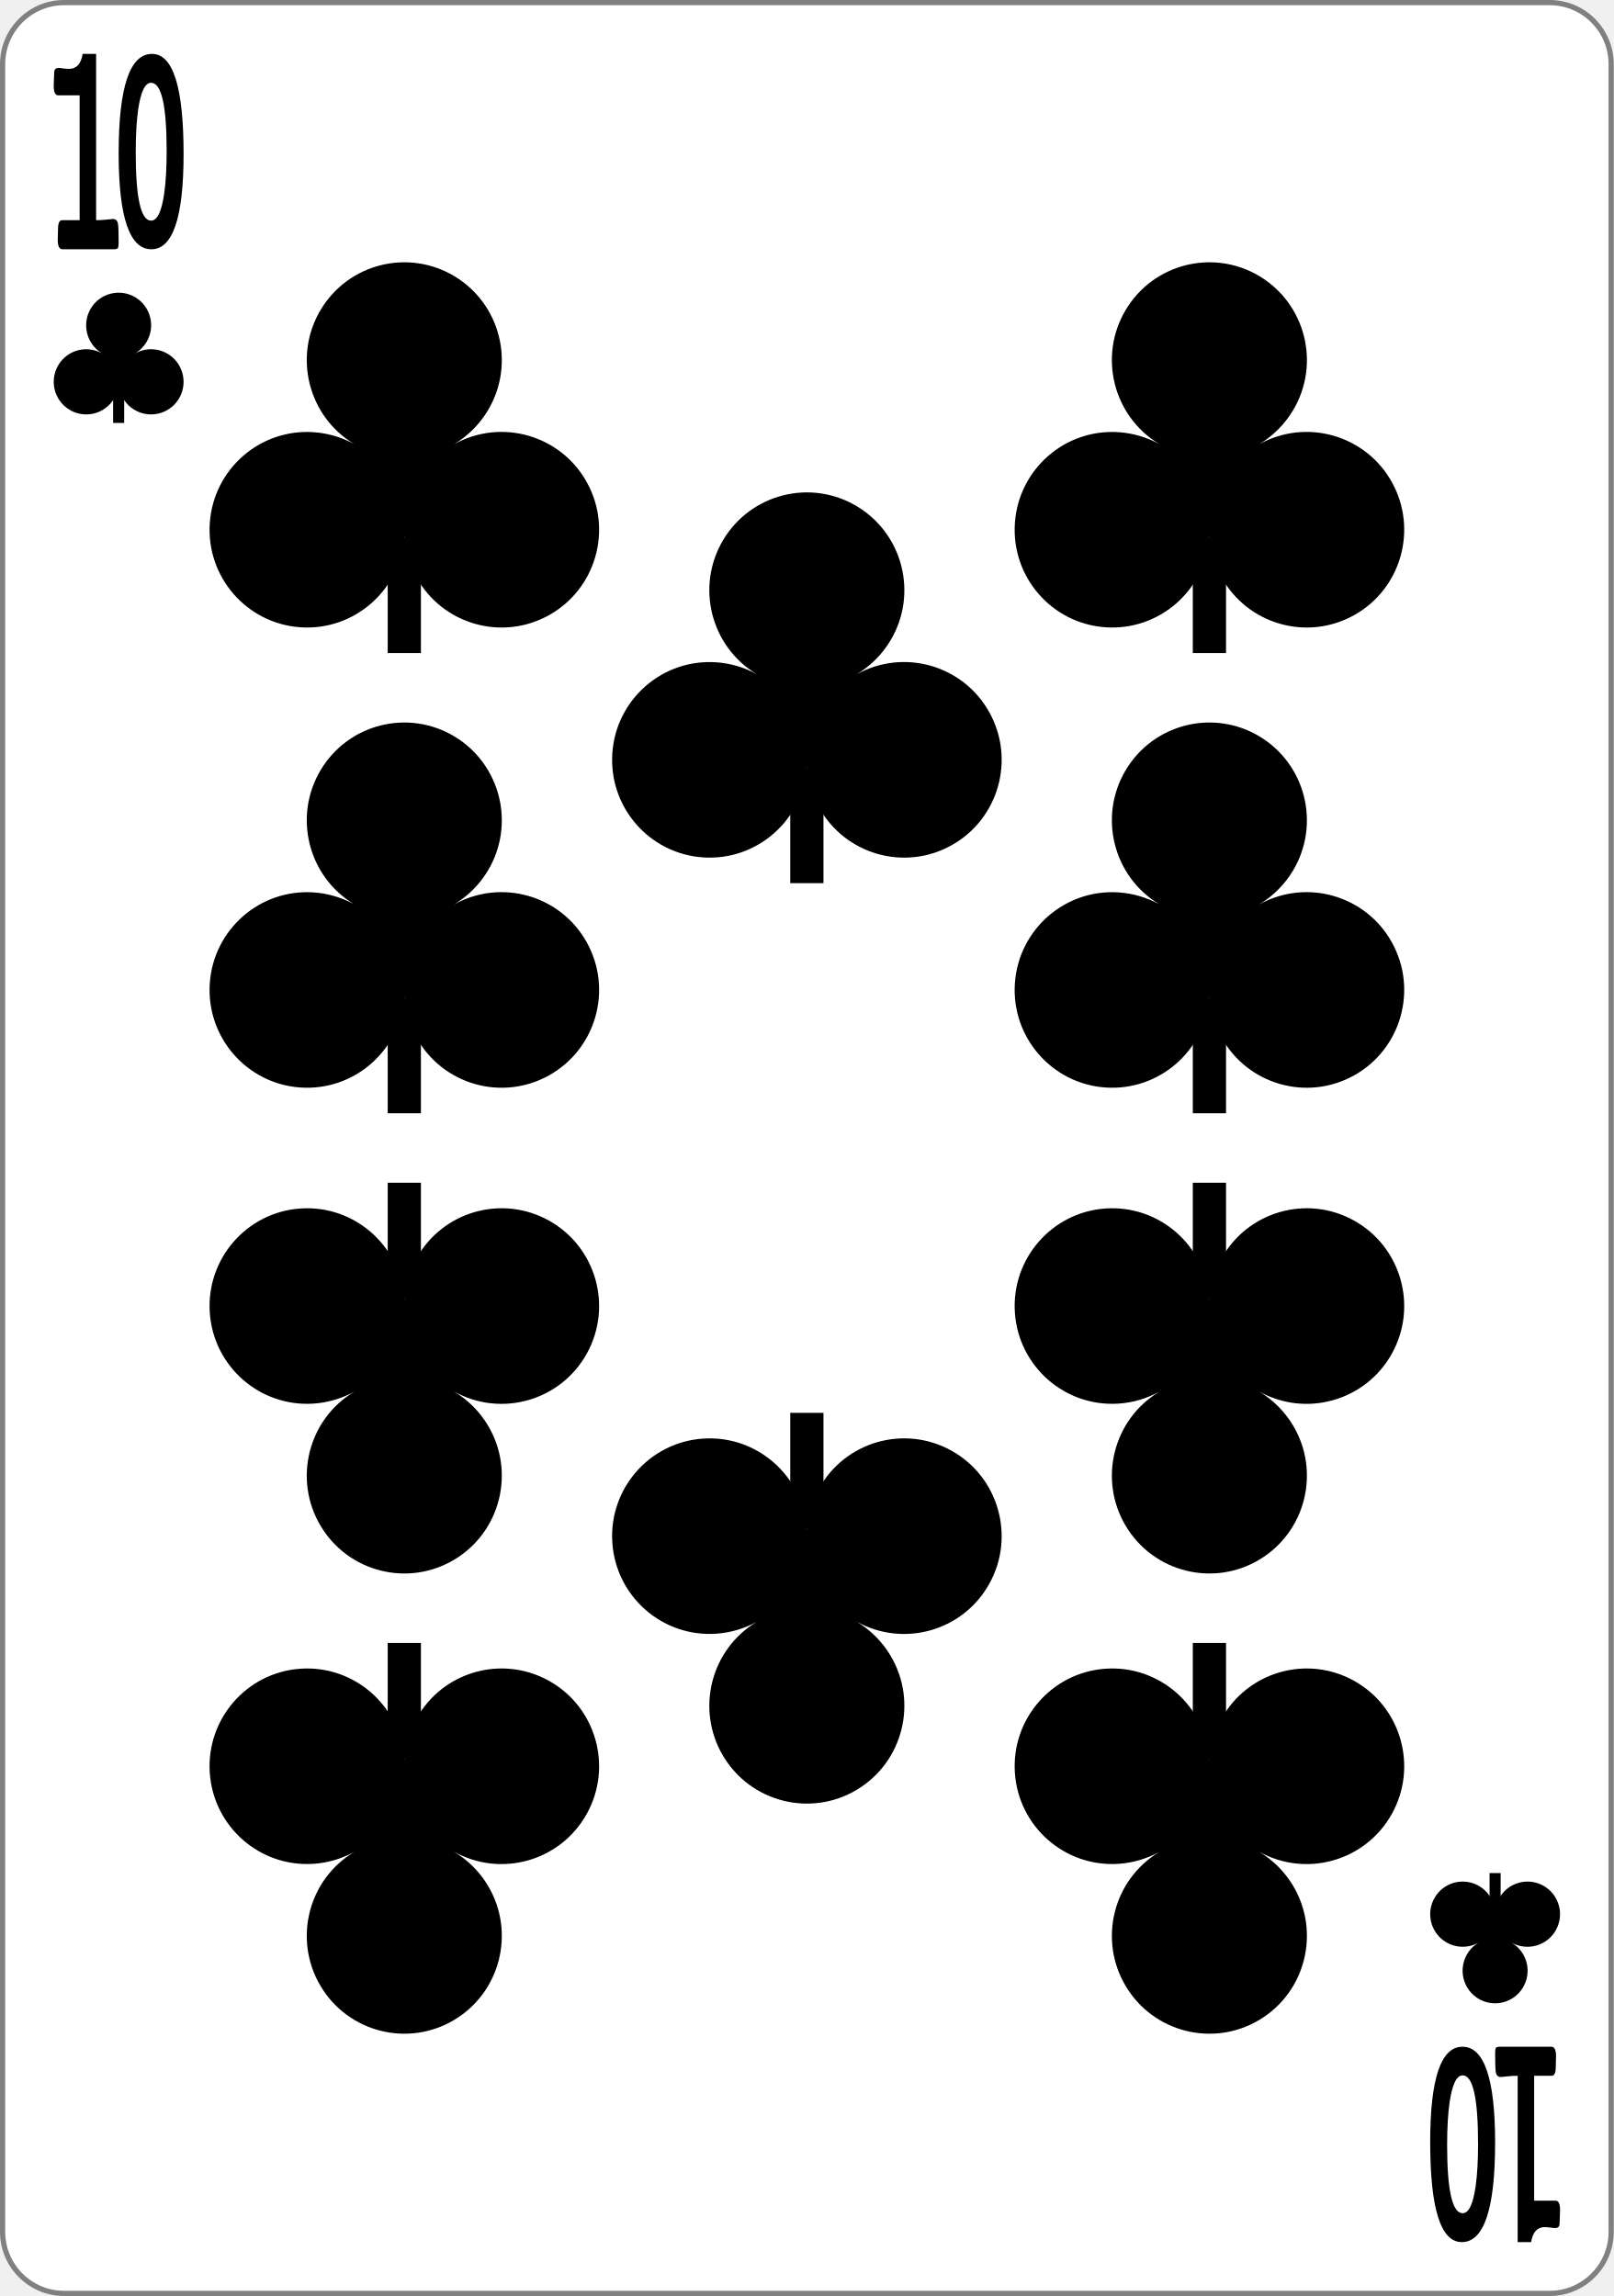
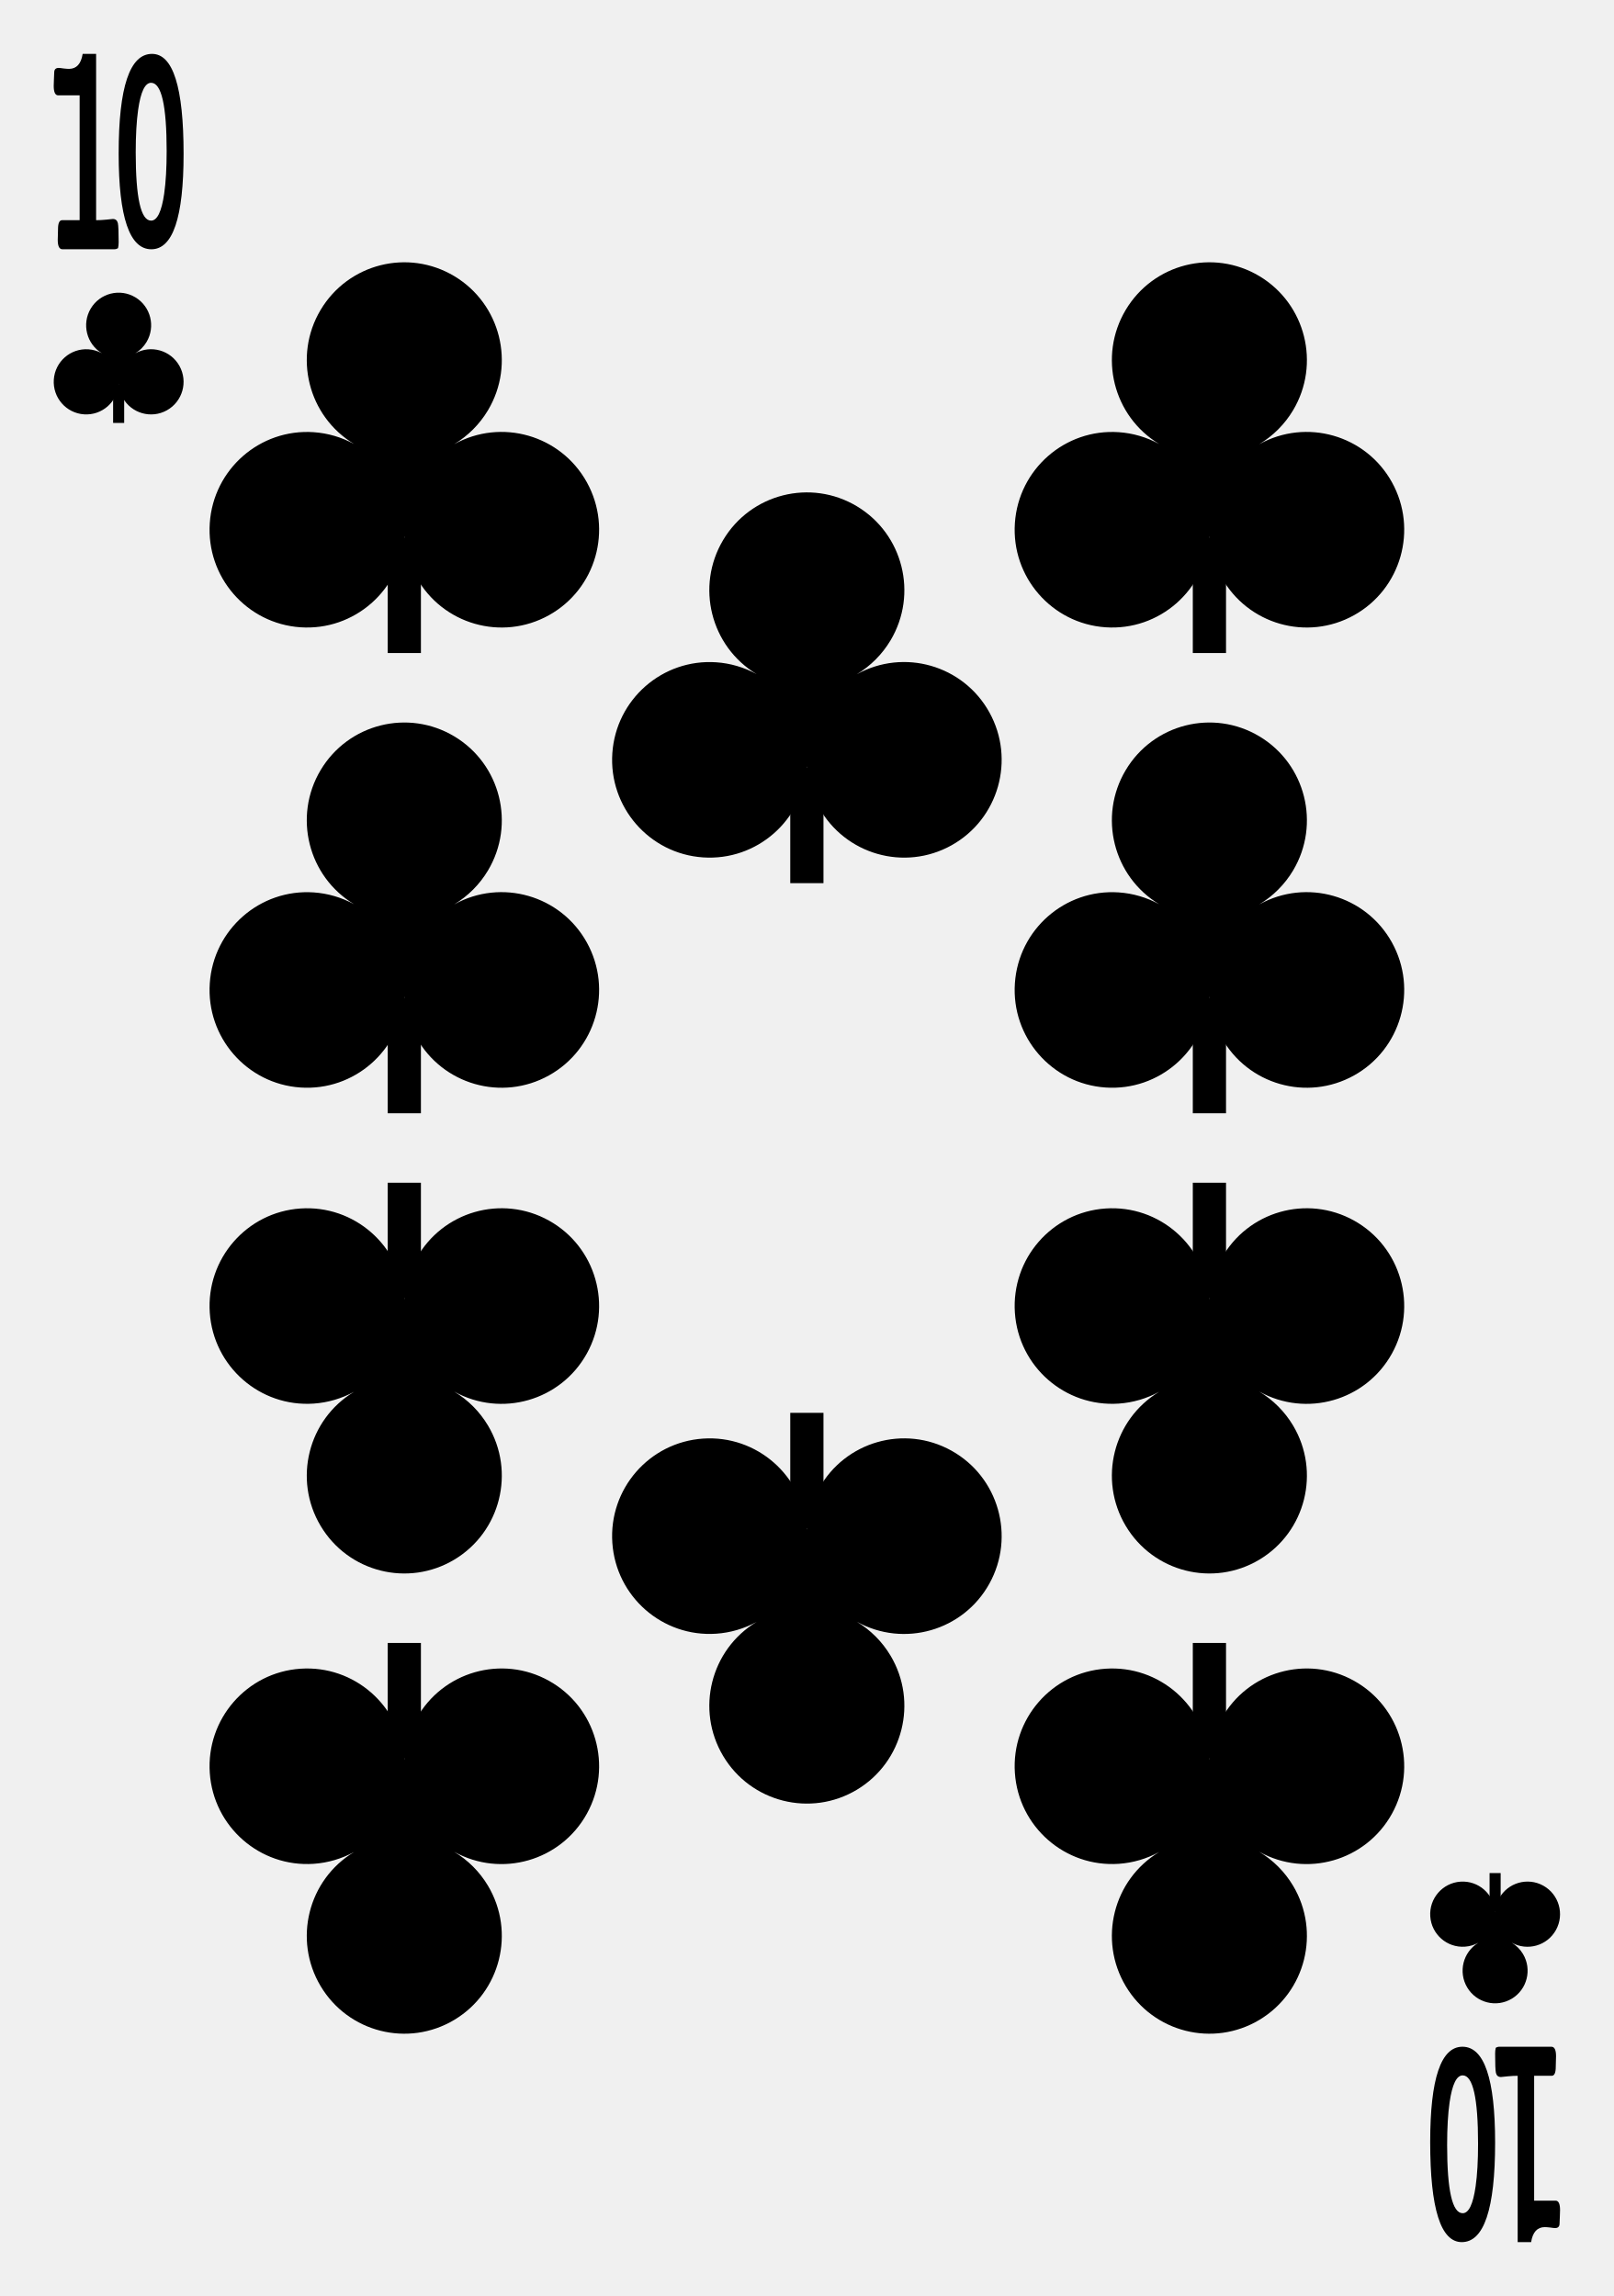
<svg xmlns="http://www.w3.org/2000/svg" width="234" height="333" id="svg2" version="1.1">
  <defs id="defs4" />
  <g id="layer1" transform="translate(0,-719.3622)">
    <g id="g987">
-       <rect rx="8.919" ry="8.946" y="719.74" x="0.378" height="332.244" width="233.244" id="rect4266" style="fill:#ffffff;fill-opacity:1;stroke:#808080;stroke-width:0.756;stroke-linecap:butt;stroke-linejoin:miter;stroke-miterlimit:4;stroke-dasharray:none;stroke-opacity:1" />
      <g transform="matrix(0.07348588,0,0,0.07370838,-248.0173,933.6006)" id="g4233" style="fill:none;stroke:#000000;stroke-width:3.181;stroke-opacity:1" />
      <g clip-path="none" style="fill:none;stroke:#000000;stroke-width:3.181;stroke-opacity:1" id="g4211" transform="matrix(0.07348588,0,0,0.07370838,-248.0173,933.6006)" />
      <g transform="matrix(0.07348588,0,0,0.07370838,-248.0173,933.6006)" id="g4227" style="fill:none;stroke:#000000;stroke-width:3.181;stroke-opacity:1" />
      <g style="stroke-width:3.181" transform="matrix(0.05648742,0,0,0.05667266,-79.73073,833.6596)" id="g5492-7">
        <rect style="fill:#000000;fill-opacity:1;stroke:none;stroke-width:3.181" id="rect4124-6" width="85.256" height="295.685" x="2406.706" y="536.549" />
        <path id="path3979-1-6-1" d="m 2917.856,395.129 c 67.135,120.805 23.601,273.145 -97.235,340.262 -120.836,67.117 -273.216,23.595 -340.35,-97.21 -17.88,-32.173 -28.44,-67.893 -30.889,-104.572 -9.342,137.921 -128.747,242.091 -266.662,232.714 -137.914,-9.378 -242.111,-128.752 -232.731,-266.631 9.38,-137.878 128.786,-242.049 266.7,-232.671 36.206,2.462 71.443,12.765 103.725,30.222 -118.192,-70.886 -156.875,-224.529 -85.945,-343.146 70.93,-118.617 224.613,-157.29 343.261,-86.378 118.647,70.912 157.33,224.555 86.4,343.171 -21.341,35.69 -51.243,65.5 -86.812,86.883 121.024,-66.97 273.404,-23.448 340.538,97.356 z" style="fill:#000000;fill-opacity:1;stroke:none;stroke-width:3.181" />
      </g>
      <g id="text3216-7" style="font-style:normal;font-variant:normal;font-weight:bold;font-stretch:normal;font-size:3.772px;line-height:0%;font-family:'Levenim MT';-inkscape-font-specification:'Sans Bold';letter-spacing:0px;word-spacing:0px;fill:#000000;fill-opacity:1;stroke:none;stroke-width:1" transform="scale(0.7218475,1.385334)" aria-label="1">
        <path id="path923" style="font-size:28.97px;line-height:1.25;stroke-width:1" d="m 23.835,544.63 q 0,0.354 -0.127,0.622 -0.339,0.113 -0.736,0.113 H 12.533 q -0.934,0 -0.934,-0.99 0,-0.17 0.028,-0.538 0.028,-0.382 0.028,-0.58 0,-0.934 0.82,-0.934 h 3.522 v -13.071 h -4.3 q -0.905,0 -0.905,-0.99 0,-0.212 0.042,-0.679 0.057,-0.481 0.057,-0.721 0,-0.481 0.905,-0.481 0.255,0 0.962,0.057 0.707,0.042 1.103,0.042 2.263,0 2.744,-1.57 h 2.702 v 17.413 q 0.948,0 2.037,-0.057 1.103,-0.071 1.316,-0.071 0.82,0 1.018,0.439 0.156,0.382 0.156,1.995 z" />
      </g>
      <g id="text3990-14" style="font-style:normal;font-variant:normal;font-weight:bold;font-stretch:normal;font-size:3.772px;line-height:0%;font-family:'Levenim MT';-inkscape-font-specification:'Sans Bold';letter-spacing:0px;word-spacing:0px;fill:#000000;fill-opacity:1;stroke:none;stroke-width:1" transform="scale(0.6991884,1.43023)" aria-label="0">
        <path id="path920" style="font-size:27.659px;line-height:1.25;stroke-width:1" d="m 38.073,518.577 q 0,9.67 -6.685,9.67 -6.78,0 -6.78,-9.724 0,-10.089 6.915,-10.089 6.55,0 6.55,10.143 z m -3.511,-0.284 q 0,-6.928 -3.228,-6.928 -1.891,0 -2.688,2.742 -0.5,1.729 -0.5,4.308 0,6.928 3.187,6.928 1.904,0 2.715,-2.728 0.513,-1.756 0.513,-4.322 z" />
      </g>
      <g transform="matrix(0.01882914,0,0,0.01889089,-28.91457,764.9804)" id="g5492-7-8" style="stroke-width:3.181">
        <rect style="fill:#000000;fill-opacity:1;stroke:none;stroke-width:3.181" id="rect4124-6-9" width="85.256" height="295.685" x="2406.706" y="536.549" />
        <path id="path3979-1-6-1-2" d="m 2917.856,395.129 c 67.135,120.805 23.601,273.145 -97.235,340.262 -120.836,67.117 -273.216,23.595 -340.35,-97.21 -17.88,-32.173 -28.44,-67.893 -30.889,-104.572 -9.342,137.921 -128.747,242.091 -266.662,232.714 -137.914,-9.378 -242.111,-128.752 -232.731,-266.631 9.38,-137.878 128.786,-242.049 266.7,-232.671 36.206,2.462 71.443,12.765 103.725,30.222 -118.192,-70.886 -156.875,-224.529 -85.945,-343.146 70.93,-118.617 224.613,-157.29 343.261,-86.378 118.647,70.912 157.33,224.555 86.4,343.171 -21.341,35.69 -51.243,65.5 -86.812,86.883 121.024,-66.97 273.404,-23.448 340.538,97.356 z" style="fill:#000000;fill-opacity:1;stroke:none;stroke-width:3.181" />
      </g>
      <g id="text3216-7-2" style="font-style:normal;font-variant:normal;font-weight:bold;font-stretch:normal;font-size:3.772px;line-height:0%;font-family:'Levenim MT';-inkscape-font-specification:'Sans Bold';letter-spacing:0px;word-spacing:0px;fill:#000000;fill-opacity:1;stroke:none;stroke-width:1" transform="scale(-0.7218475,-1.385334)" aria-label="1">
        <path id="path936" style="font-size:28.97px;line-height:1.25;stroke-width:1" d="m -300.333,-734.284 q 0,0.354 -0.127,0.622 -0.34,0.113 -0.736,0.113 h -10.44 q -0.934,0 -0.934,-0.99 0,-0.17 0.028,-0.538 0.028,-0.382 0.028,-0.58 0,-0.934 0.82,-0.934 h 3.522 v -13.071 h -4.3 q -0.905,0 -0.905,-0.99 0,-0.212 0.042,-0.679 0.057,-0.481 0.057,-0.721 0,-0.481 0.905,-0.481 0.255,0 0.962,0.057 0.707,0.042 1.103,0.042 2.263,0 2.744,-1.57 h 2.702 v 17.413 q 0.948,0 2.037,-0.057 1.103,-0.071 1.316,-0.071 0.82,0 1.018,0.439 0.156,0.382 0.156,1.995 z" />
      </g>
      <g id="text3990-14-6" style="font-style:normal;font-variant:normal;font-weight:bold;font-stretch:normal;font-size:3.772px;line-height:0%;font-family:'Levenim MT';-inkscape-font-specification:'Sans Bold';letter-spacing:0px;word-spacing:0px;fill:#000000;fill-opacity:1;stroke:none;stroke-width:1" transform="scale(-0.6991884,-1.43023)" aria-label="0">
        <path id="path933" style="font-size:27.659px;line-height:1.25;stroke-width:1" d="m -296.601,-720.192 q 0,9.67 -6.685,9.67 -6.78,0 -6.78,-9.724 0,-10.089 6.915,-10.089 6.55,0 6.55,10.143 z m -3.511,-0.284 q 0,-6.928 -3.228,-6.928 -1.891,0 -2.688,2.742 -0.5,1.729 -0.5,4.308 0,6.928 3.187,6.928 1.904,0 2.715,-2.728 0.513,-1.756 0.513,-4.322 z" />
      </g>
      <g transform="matrix(0.01882914,0,0,-0.01889089,170.6743,1006.744)" id="g5492-7-8-8" style="stroke-width:3.181">
        <rect style="fill:#000000;fill-opacity:1;stroke:none;stroke-width:3.181" id="rect4124-6-9-8" width="85.256" height="295.685" x="2406.706" y="536.549" />
        <path id="path3979-1-6-1-2-2" d="m 2917.856,395.129 c 67.135,120.805 23.601,273.145 -97.235,340.262 -120.836,67.117 -273.216,23.595 -340.35,-97.21 -17.88,-32.173 -28.44,-67.893 -30.889,-104.572 -9.342,137.921 -128.747,242.091 -266.662,232.714 -137.914,-9.378 -242.111,-128.752 -232.731,-266.631 9.38,-137.878 128.786,-242.049 266.7,-232.671 36.206,2.462 71.443,12.765 103.725,30.222 -118.192,-70.886 -156.875,-224.529 -85.945,-343.146 70.93,-118.617 224.613,-157.29 343.261,-86.378 118.647,70.912 157.33,224.555 86.4,343.171 -21.341,35.69 -51.243,65.5 -86.812,86.883 121.024,-66.97 273.404,-23.448 340.538,97.356 z" style="fill:#000000;fill-opacity:1;stroke:none;stroke-width:3.181" />
      </g>
      <g style="stroke-width:3.181" transform="matrix(0.05648742,0,0,-0.05667266,-79.73073,1004.813)" id="g5492-7-4">
        <rect style="fill:#000000;fill-opacity:1;stroke:none;stroke-width:3.181" id="rect4124-6-5" width="85.256" height="295.685" x="2406.706" y="536.549" />
        <path id="path3979-1-6-1-5" d="m 2917.856,395.129 c 67.135,120.805 23.601,273.145 -97.235,340.262 -120.836,67.117 -273.216,23.595 -340.35,-97.21 -17.88,-32.173 -28.44,-67.893 -30.889,-104.572 -9.342,137.921 -128.747,242.091 -266.662,232.714 -137.914,-9.378 -242.111,-128.752 -232.731,-266.631 9.38,-137.878 128.786,-242.049 266.7,-232.671 36.206,2.462 71.443,12.765 103.725,30.222 -118.192,-70.886 -156.875,-224.529 -85.945,-343.146 70.93,-118.617 224.613,-157.29 343.261,-86.378 118.647,70.912 157.33,224.555 86.4,343.171 -21.341,35.69 -51.243,65.5 -86.812,86.883 121.024,-66.97 273.404,-23.448 340.538,97.356 z" style="fill:#000000;fill-opacity:1;stroke:none;stroke-width:3.181" />
      </g>
      <g style="stroke-width:3.181" transform="matrix(0.05648742,0,0,0.05667266,-79.73073,766.9113)" id="g5492-7-1">
        <rect style="fill:#000000;fill-opacity:1;stroke:none;stroke-width:3.181" id="rect4124-6-7" width="85.256" height="295.685" x="2406.706" y="536.549" />
        <path id="path3979-1-6-1-1" d="m 2917.856,395.129 c 67.135,120.805 23.601,273.145 -97.235,340.262 -120.836,67.117 -273.216,23.595 -340.35,-97.21 -17.88,-32.173 -28.44,-67.893 -30.889,-104.572 -9.342,137.921 -128.747,242.091 -266.662,232.714 -137.914,-9.378 -242.111,-128.752 -232.731,-266.631 9.38,-137.878 128.786,-242.049 266.7,-232.671 36.206,2.462 71.443,12.765 103.725,30.222 -118.192,-70.886 -156.875,-224.529 -85.945,-343.146 70.93,-118.617 224.613,-157.29 343.261,-86.378 118.647,70.912 157.33,224.555 86.4,343.171 -21.341,35.69 -51.243,65.5 -86.812,86.883 121.024,-66.97 273.404,-23.448 340.538,97.356 z" style="fill:#000000;fill-opacity:1;stroke:none;stroke-width:3.181" />
      </g>
      <g style="stroke-width:3.181" transform="matrix(0.05648742,0,0,0.05667266,-21.36041,800.2854)" id="g5492-7-15">
        <rect style="fill:#000000;fill-opacity:1;stroke:none;stroke-width:3.181" id="rect4124-6-2" width="85.256" height="295.685" x="2406.706" y="536.549" />
        <path id="path3979-1-6-1-7" d="m 2917.856,395.129 c 67.135,120.805 23.601,273.145 -97.235,340.262 -120.836,67.117 -273.216,23.595 -340.35,-97.21 -17.88,-32.173 -28.44,-67.893 -30.889,-104.572 -9.342,137.921 -128.747,242.091 -266.662,232.714 -137.914,-9.378 -242.111,-128.752 -232.731,-266.631 9.38,-137.878 128.786,-242.049 266.7,-232.671 36.206,2.462 71.443,12.765 103.725,30.222 -118.192,-70.886 -156.875,-224.529 -85.945,-343.146 70.93,-118.617 224.613,-157.29 343.261,-86.378 118.647,70.912 157.33,224.555 86.4,343.171 -21.341,35.69 -51.243,65.5 -86.812,86.883 121.024,-66.97 273.404,-23.448 340.538,97.356 z" style="fill:#000000;fill-opacity:1;stroke:none;stroke-width:3.181" />
      </g>
      <g style="stroke-width:3.181" transform="matrix(0.05648742,0,0,0.05667266,37.00993,766.9113)" id="g5492-7-6">
        <rect style="fill:#000000;fill-opacity:1;stroke:none;stroke-width:3.181" id="rect4124-6-1" width="85.256" height="295.685" x="2406.706" y="536.549" />
        <path id="path3979-1-6-1-4" d="m 2917.856,395.129 c 67.135,120.805 23.601,273.145 -97.235,340.262 -120.836,67.117 -273.216,23.595 -340.35,-97.21 -17.88,-32.173 -28.44,-67.893 -30.889,-104.572 -9.342,137.921 -128.747,242.091 -266.662,232.714 -137.914,-9.378 -242.111,-128.752 -232.731,-266.631 9.38,-137.878 128.786,-242.049 266.7,-232.671 36.206,2.462 71.443,12.765 103.725,30.222 -118.192,-70.886 -156.875,-224.529 -85.945,-343.146 70.93,-118.617 224.613,-157.29 343.261,-86.378 118.647,70.912 157.33,224.555 86.4,343.171 -21.341,35.69 -51.243,65.5 -86.812,86.883 121.024,-66.97 273.404,-23.448 340.538,97.356 z" style="fill:#000000;fill-opacity:1;stroke:none;stroke-width:3.181" />
      </g>
      <g style="stroke-width:3.181" transform="matrix(0.05648742,0,0,0.05667266,37.00993,833.6596)" id="g5492-7-2">
        <rect style="fill:#000000;fill-opacity:1;stroke:none;stroke-width:3.181" id="rect4124-6-3" width="85.256" height="295.685" x="2406.706" y="536.549" />
        <path id="path3979-1-6-1-22" d="m 2917.856,395.129 c 67.135,120.805 23.601,273.145 -97.235,340.262 -120.836,67.117 -273.216,23.595 -340.35,-97.21 -17.88,-32.173 -28.44,-67.893 -30.889,-104.572 -9.342,137.921 -128.747,242.091 -266.662,232.714 -137.914,-9.378 -242.111,-128.752 -232.731,-266.631 9.38,-137.878 128.786,-242.049 266.7,-232.671 36.206,2.462 71.443,12.765 103.725,30.222 -118.192,-70.886 -156.875,-224.529 -85.945,-343.146 70.93,-118.617 224.613,-157.29 343.261,-86.378 118.647,70.912 157.33,224.555 86.4,343.171 -21.341,35.69 -51.243,65.5 -86.812,86.883 121.024,-66.97 273.404,-23.448 340.538,97.356 z" style="fill:#000000;fill-opacity:1;stroke:none;stroke-width:3.181" />
      </g>
      <g style="stroke-width:3.181" transform="matrix(0.05648742,0,0,-0.05667266,-79.73073,938.0647)" id="g5492-7-4-1">
        <rect style="fill:#000000;fill-opacity:1;stroke:none;stroke-width:3.181" id="rect4124-6-5-6" width="85.256" height="295.685" x="2406.706" y="536.549" />
        <path id="path3979-1-6-1-5-8" d="m 2917.856,395.129 c 67.135,120.805 23.601,273.145 -97.235,340.262 -120.836,67.117 -273.216,23.595 -340.35,-97.21 -17.88,-32.173 -28.44,-67.893 -30.889,-104.572 -9.342,137.921 -128.747,242.091 -266.662,232.714 -137.914,-9.378 -242.111,-128.752 -232.731,-266.631 9.38,-137.878 128.786,-242.049 266.7,-232.671 36.206,2.462 71.443,12.765 103.725,30.222 -118.192,-70.886 -156.875,-224.529 -85.945,-343.146 70.93,-118.617 224.613,-157.29 343.261,-86.378 118.647,70.912 157.33,224.555 86.4,343.171 -21.341,35.69 -51.243,65.5 -86.812,86.883 121.024,-66.97 273.404,-23.448 340.538,97.356 z" style="fill:#000000;fill-opacity:1;stroke:none;stroke-width:3.181" />
      </g>
      <g style="stroke-width:3.181" transform="matrix(0.05648742,0,0,-0.05667266,-21.36041,971.4389)" id="g5492-7-4-5">
        <rect style="fill:#000000;fill-opacity:1;stroke:none;stroke-width:3.181" id="rect4124-6-5-7" width="85.256" height="295.685" x="2406.706" y="536.549" />
        <path id="path3979-1-6-1-5-6" d="m 2917.856,395.129 c 67.135,120.805 23.601,273.145 -97.235,340.262 -120.836,67.117 -273.216,23.595 -340.35,-97.21 -17.88,-32.173 -28.44,-67.893 -30.889,-104.572 -9.342,137.921 -128.747,242.091 -266.662,232.714 -137.914,-9.378 -242.111,-128.752 -232.731,-266.631 9.38,-137.878 128.786,-242.049 266.7,-232.671 36.206,2.462 71.443,12.765 103.725,30.222 -118.192,-70.886 -156.875,-224.529 -85.945,-343.146 70.93,-118.617 224.613,-157.29 343.261,-86.378 118.647,70.912 157.33,224.555 86.4,343.171 -21.341,35.69 -51.243,65.5 -86.812,86.883 121.024,-66.97 273.404,-23.448 340.538,97.356 z" style="fill:#000000;fill-opacity:1;stroke:none;stroke-width:3.181" />
      </g>
      <g style="stroke-width:3.181" transform="matrix(0.05648742,0,0,-0.05667266,37.00993,1004.813)" id="g5492-7-4-18">
        <rect style="fill:#000000;fill-opacity:1;stroke:none;stroke-width:3.181" id="rect4124-6-5-9" width="85.256" height="295.685" x="2406.706" y="536.549" />
        <path id="path3979-1-6-1-5-2" d="m 2917.856,395.129 c 67.135,120.805 23.601,273.145 -97.235,340.262 -120.836,67.117 -273.216,23.595 -340.35,-97.21 -17.88,-32.173 -28.44,-67.893 -30.889,-104.572 -9.342,137.921 -128.747,242.091 -266.662,232.714 -137.914,-9.378 -242.111,-128.752 -232.731,-266.631 9.38,-137.878 128.786,-242.049 266.7,-232.671 36.206,2.462 71.443,12.765 103.725,30.222 -118.192,-70.886 -156.875,-224.529 -85.945,-343.146 70.93,-118.617 224.613,-157.29 343.261,-86.378 118.647,70.912 157.33,224.555 86.4,343.171 -21.341,35.69 -51.243,65.5 -86.812,86.883 121.024,-66.97 273.404,-23.448 340.538,97.356 z" style="fill:#000000;fill-opacity:1;stroke:none;stroke-width:3.181" />
      </g>
      <g style="stroke-width:3.181" transform="matrix(0.05648742,0,0,-0.05667266,37.00993,938.0647)" id="g5492-7-4-7">
        <rect style="fill:#000000;fill-opacity:1;stroke:none;stroke-width:3.181" id="rect4124-6-5-95" width="85.256" height="295.685" x="2406.706" y="536.549" />
        <path id="path3979-1-6-1-5-4" d="m 2917.856,395.129 c 67.135,120.805 23.601,273.145 -97.235,340.262 -120.836,67.117 -273.216,23.595 -340.35,-97.21 -17.88,-32.173 -28.44,-67.893 -30.889,-104.572 -9.342,137.921 -128.747,242.091 -266.662,232.714 -137.914,-9.378 -242.111,-128.752 -232.731,-266.631 9.38,-137.878 128.786,-242.049 266.7,-232.671 36.206,2.462 71.443,12.765 103.725,30.222 -118.192,-70.886 -156.875,-224.529 -85.945,-343.146 70.93,-118.617 224.613,-157.29 343.261,-86.378 118.647,70.912 157.33,224.555 86.4,343.171 -21.341,35.69 -51.243,65.5 -86.812,86.883 121.024,-66.97 273.404,-23.448 340.538,97.356 z" style="fill:#000000;fill-opacity:1;stroke:none;stroke-width:3.181" />
      </g>
    </g>
  </g>
</svg>
